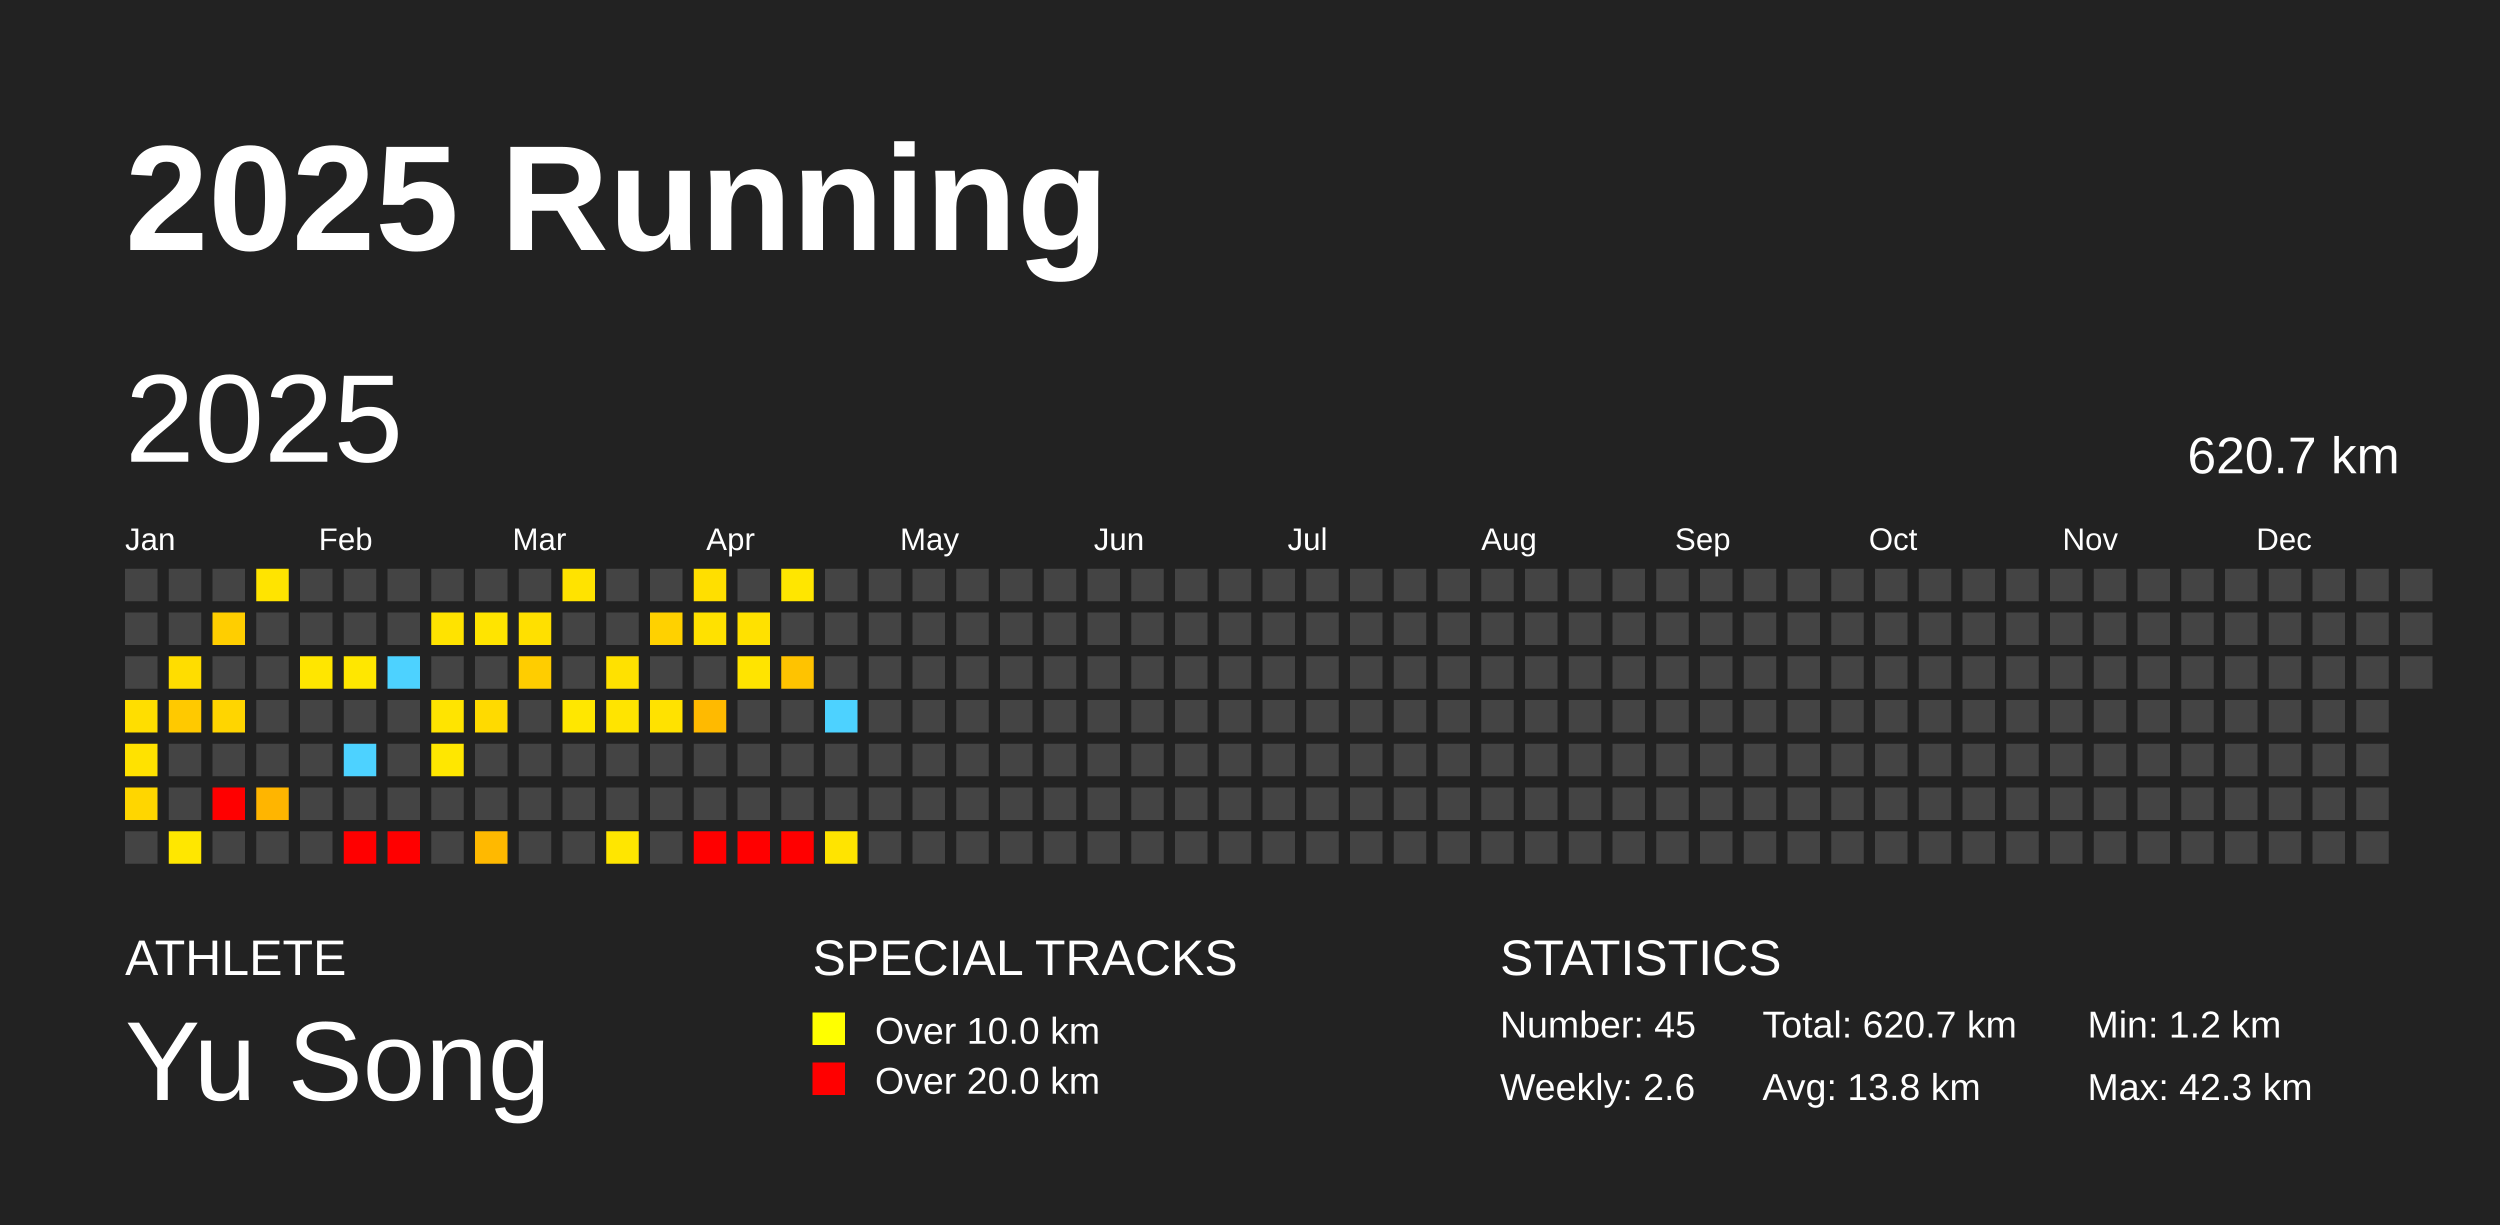
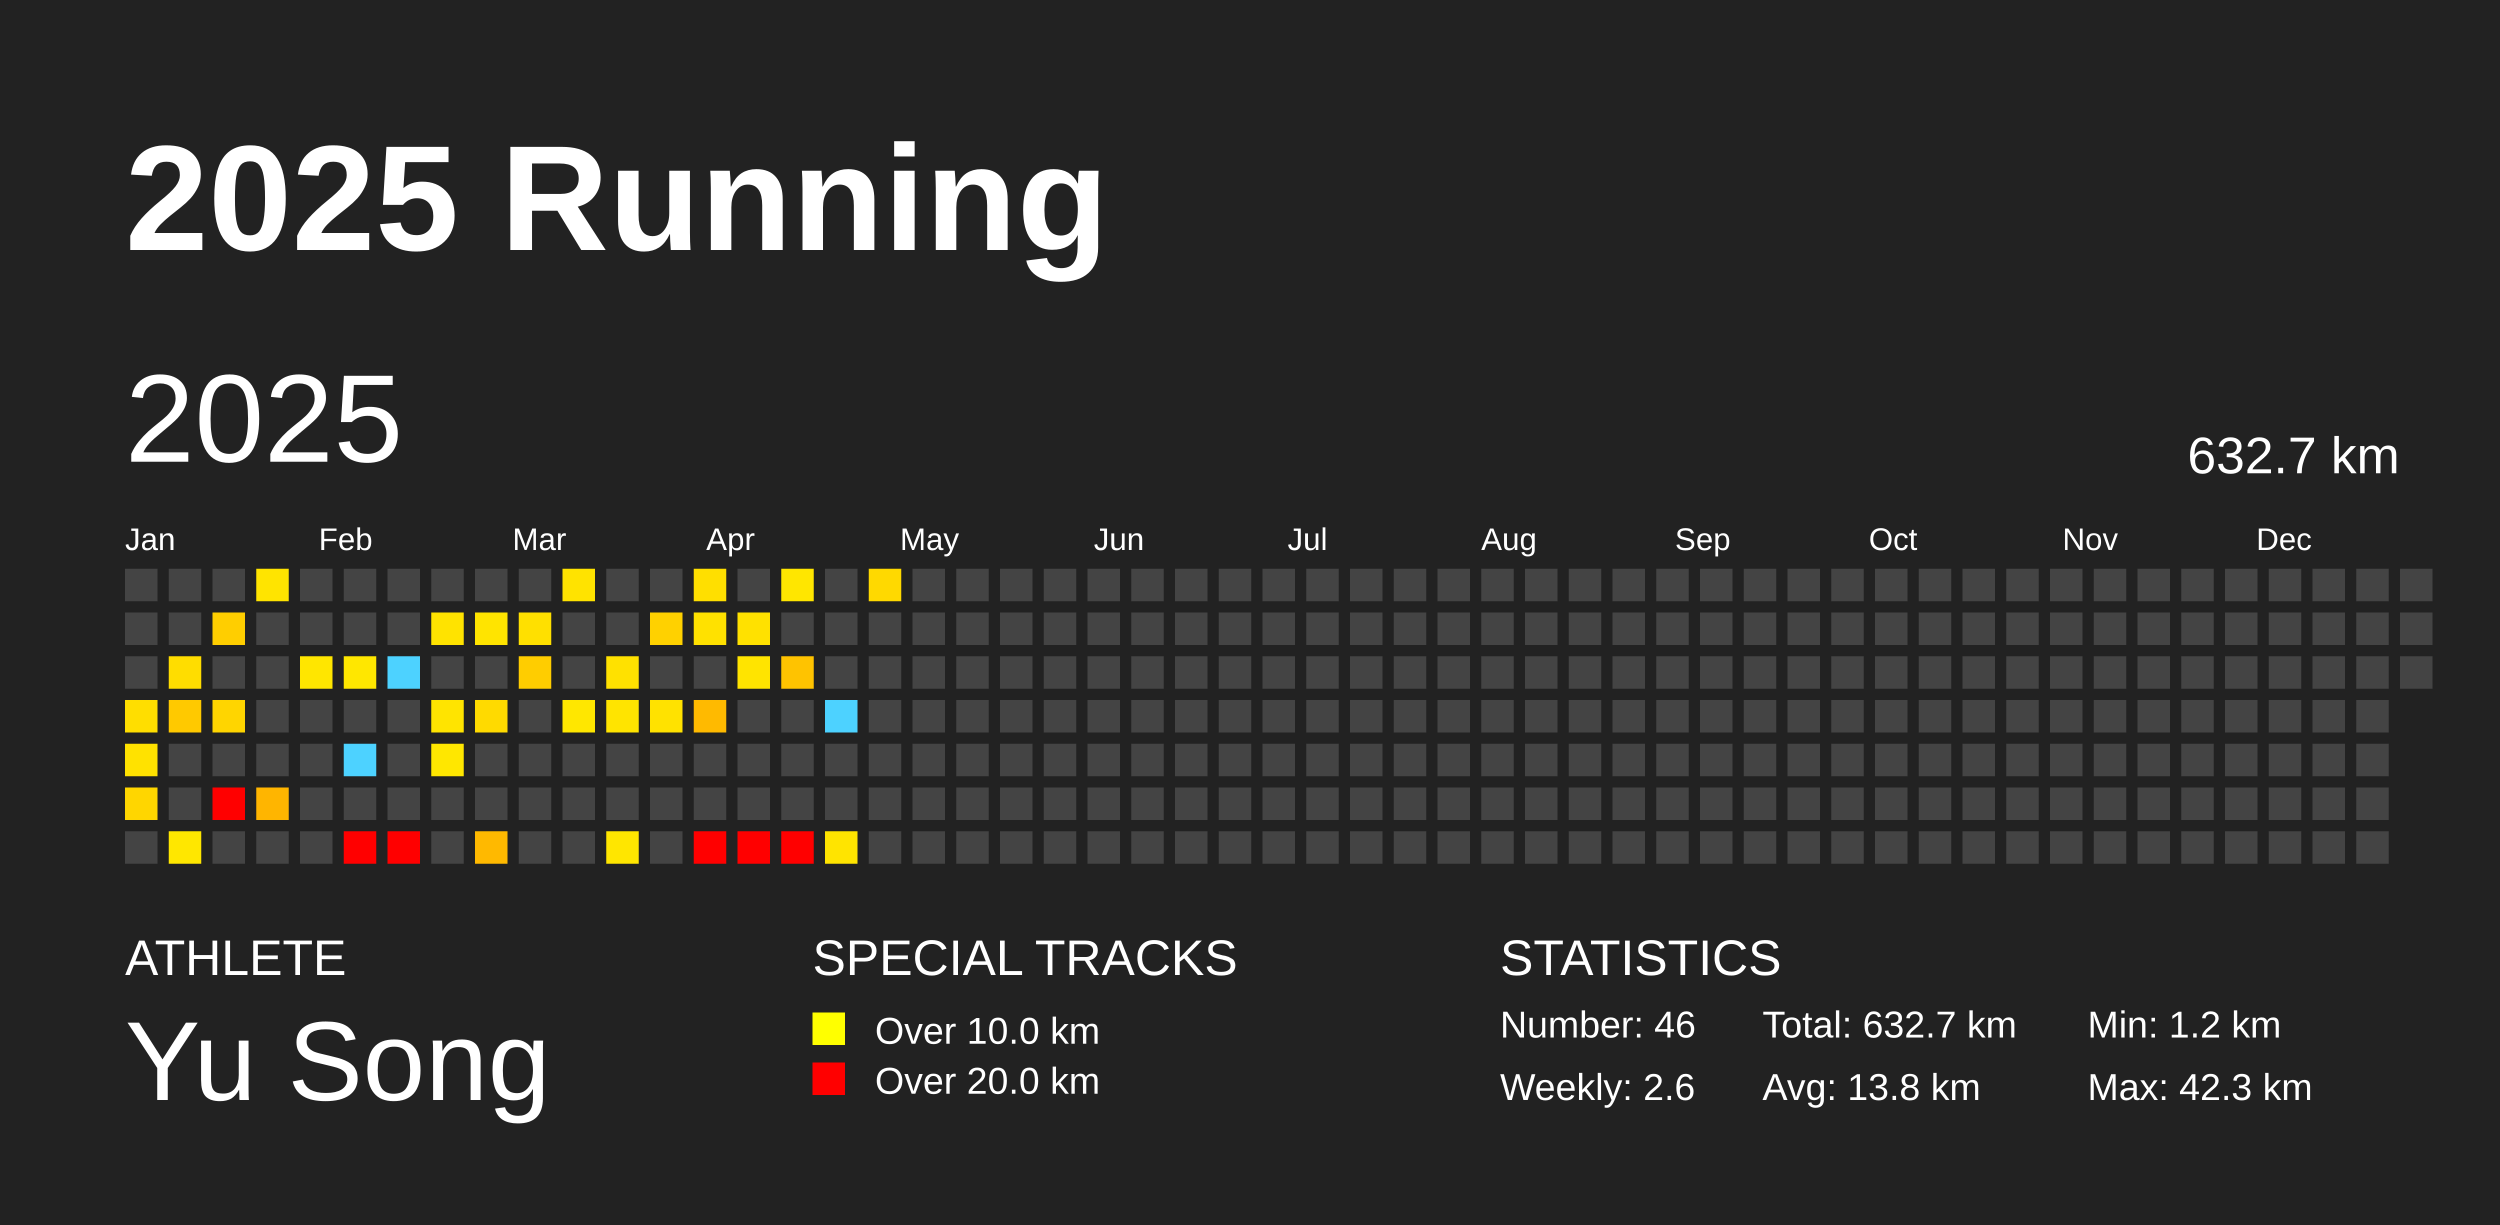
<svg xmlns="http://www.w3.org/2000/svg" baseProfile="full" height="98mm" version="1.1" viewBox="0,0,200,98" width="200mm">
  <defs />
  <rect fill="#222222" height="98" width="200" x="0" y="0" />
  <text fill="#FFFFFF" style="font-size:12px; font-family:Arial; font-weight:bold;" x="10" y="20">2025 Running</text>
  <text fill="#FFFFFF" style="font-size:4px; font-family:Arial" x="10" y="78">ATHLETE</text>
  <text fill="#FFFFFF" style="font-size:9px; font-family:Arial" x="10" y="88">Yu Song</text>
  <text fill="#FFFFFF" style="font-size:4px; font-family:Arial" x="65" y="78">SPECIAL TRACKS</text>
  <rect fill="yellow" height="2.6" width="2.6" x="65" y="81" />
  <text fill="#FFFFFF" style="font-size:3px; font-family:Arial" x="70" y="83.5">Over 10.0 km</text>
  <rect fill="red" height="2.6" width="2.6" x="65" y="85" />
  <text fill="#FFFFFF" style="font-size:3px; font-family:Arial" x="70" y="87.5">Over 20.0 km</text>
  <text fill="#FFFFFF" style="font-size:4px; font-family:Arial" x="120" y="78">STATISTICS</text>
-   <text fill="#FFFFFF" style="font-size:3px; font-family:Arial" x="120" y="83">Number: 45</text>
+   <text fill="#FFFFFF" style="font-size:3px; font-family:Arial" x="120" y="83">Number: 46</text>
  <text fill="#FFFFFF" style="font-size:3px; font-family:Arial" x="120" y="88">Weekly: 2.6</text>
-   <text fill="#FFFFFF" style="font-size:3px; font-family:Arial" x="141" y="83">Total: 620.7 km</text>
+   <text fill="#FFFFFF" style="font-size:3px; font-family:Arial" x="141" y="83">Total: 632.7 km</text>
  <text fill="#FFFFFF" style="font-size:3px; font-family:Arial" x="141" y="88">Avg: 13.8 km</text>
  <text fill="#FFFFFF" style="font-size:3px; font-family:Arial" x="167" y="83">Min: 1.2 km</text>
  <text fill="#FFFFFF" style="font-size:3px; font-family:Arial" x="167" y="88">Max: 42.3 km</text>
  <text dominant-baseline="hanging" fill="#FFFFFF" style="font-size:10.0px; font-family:Arial;" x="10" y="30">2025</text>
-   <text dominant-baseline="hanging" fill="#FFFFFF" style="font-size:4.125px; font-family:Arial;" x="175" y="35">620.7 km</text>
+   <text dominant-baseline="hanging" fill="#FFFFFF" style="font-size:4.125px; font-family:Arial;" x="175" y="35">632.7 km</text>
  <text fill="#FFFFFF" style="font-size:2.5px; font-family:Arial" x="10.0" y="44">Jan</text>
  <text fill="#FFFFFF" style="font-size:2.5px; font-family:Arial" x="25.5" y="44">Feb</text>
  <text fill="#FFFFFF" style="font-size:2.5px; font-family:Arial" x="41.0" y="44">Mar</text>
  <text fill="#FFFFFF" style="font-size:2.5px; font-family:Arial" x="56.5" y="44">Apr</text>
  <text fill="#FFFFFF" style="font-size:2.5px; font-family:Arial" x="72.0" y="44">May</text>
  <text fill="#FFFFFF" style="font-size:2.5px; font-family:Arial" x="87.5" y="44">Jun</text>
  <text fill="#FFFFFF" style="font-size:2.5px; font-family:Arial" x="103.0" y="44">Jul</text>
  <text fill="#FFFFFF" style="font-size:2.5px; font-family:Arial" x="118.5" y="44">Aug</text>
  <text fill="#FFFFFF" style="font-size:2.5px; font-family:Arial" x="134.0" y="44">Sep</text>
  <text fill="#FFFFFF" style="font-size:2.5px; font-family:Arial" x="149.5" y="44">Oct</text>
  <text fill="#FFFFFF" style="font-size:2.5px; font-family:Arial" x="165.0" y="44">Nov</text>
  <text fill="#FFFFFF" style="font-size:2.5px; font-family:Arial" x="180.5" y="44">Dec</text>
  <rect fill="#444444" height="2.6" width="2.6" x="10.0" y="45.5" />
  <rect fill="#444444" height="2.6" width="2.6" x="10.0" y="49.0" />
  <rect fill="#444444" height="2.6" width="2.6" x="10.0" y="52.5" />
  <rect fill="#ffde00" height="2.6" width="2.6" x="10.0" y="56.0" />
  <rect fill="#ffe200" height="2.6" width="2.6" x="10.0" y="59.5" />
  <rect fill="#ffd600" height="2.6" width="2.6" x="10.0" y="63.0" />
  <rect fill="#444444" height="2.6" width="2.6" x="10.0" y="66.5" />
  <rect fill="#444444" height="2.6" width="2.6" x="13.5" y="45.5" />
  <rect fill="#444444" height="2.6" width="2.6" x="13.5" y="49.0" />
  <rect fill="#ffdd00" height="2.6" width="2.6" x="13.5" y="52.5" />
  <rect fill="#ffc900" height="2.6" width="2.6" x="13.5" y="56.0" />
  <rect fill="#444444" height="2.6" width="2.6" x="13.5" y="59.5" />
  <rect fill="#444444" height="2.6" width="2.6" x="13.5" y="63.0" />
  <rect fill="#ffe700" height="2.6" width="2.6" x="13.5" y="66.5" />
  <rect fill="#444444" height="2.6" width="2.6" x="17.0" y="45.5" />
  <rect fill="#ffce00" height="2.6" width="2.6" x="17.0" y="49.0" />
  <rect fill="#444444" height="2.6" width="2.6" x="17.0" y="52.5" />
  <rect fill="#ffd500" height="2.6" width="2.6" x="17.0" y="56.0" />
  <rect fill="#444444" height="2.6" width="2.6" x="17.0" y="59.5" />
  <rect fill="red" height="2.6" width="2.6" x="17.0" y="63.0" />
  <rect fill="#444444" height="2.6" width="2.6" x="17.0" y="66.5" />
  <rect fill="#ffe400" height="2.6" width="2.6" x="20.5" y="45.5" />
  <rect fill="#444444" height="2.6" width="2.6" x="20.5" y="49.0" />
  <rect fill="#444444" height="2.6" width="2.6" x="20.5" y="52.5" />
  <rect fill="#444444" height="2.6" width="2.6" x="20.5" y="56.0" />
  <rect fill="#444444" height="2.6" width="2.6" x="20.5" y="59.5" />
  <rect fill="#ffb500" height="2.6" width="2.6" x="20.5" y="63.0" />
  <rect fill="#444444" height="2.6" width="2.6" x="20.5" y="66.5" />
  <rect fill="#444444" height="2.6" width="2.6" x="24.0" y="45.5" />
  <rect fill="#444444" height="2.6" width="2.6" x="24.0" y="49.0" />
  <rect fill="#ffe600" height="2.6" width="2.6" x="24.0" y="52.5" />
  <rect fill="#444444" height="2.6" width="2.6" x="24.0" y="56.0" />
  <rect fill="#444444" height="2.6" width="2.6" x="24.0" y="59.5" />
  <rect fill="#444444" height="2.6" width="2.6" x="24.0" y="63.0" />
  <rect fill="#444444" height="2.6" width="2.6" x="24.0" y="66.5" />
  <rect fill="#444444" height="2.6" width="2.6" x="27.5" y="45.5" />
  <rect fill="#444444" height="2.6" width="2.6" x="27.5" y="49.0" />
  <rect fill="#ffe700" height="2.6" width="2.6" x="27.5" y="52.5" />
  <rect fill="#444444" height="2.6" width="2.6" x="27.5" y="56.0" />
  <rect fill="#4dd2ff" height="2.6" width="2.6" x="27.5" y="59.5" />
  <rect fill="#444444" height="2.6" width="2.6" x="27.5" y="63.0" />
  <rect fill="red" height="2.6" width="2.6" x="27.5" y="66.5" />
  <rect fill="#444444" height="2.6" width="2.6" x="31.0" y="45.5" />
  <rect fill="#444444" height="2.6" width="2.6" x="31.0" y="49.0" />
  <rect fill="#4dd2ff" height="2.6" width="2.6" x="31.0" y="52.5" />
  <rect fill="#444444" height="2.6" width="2.6" x="31.0" y="56.0" />
  <rect fill="#444444" height="2.6" width="2.6" x="31.0" y="59.5" />
  <rect fill="#444444" height="2.6" width="2.6" x="31.0" y="63.0" />
  <rect fill="red" height="2.6" width="2.6" x="31.0" y="66.5" />
  <rect fill="#444444" height="2.6" width="2.6" x="34.5" y="45.5" />
  <rect fill="#ffe300" height="2.6" width="2.6" x="34.5" y="49.0" />
  <rect fill="#444444" height="2.6" width="2.6" x="34.5" y="52.5" />
  <rect fill="#ffe400" height="2.6" width="2.6" x="34.5" y="56.0" />
  <rect fill="#ffe700" height="2.6" width="2.6" x="34.5" y="59.5" />
  <rect fill="#444444" height="2.6" width="2.6" x="34.5" y="63.0" />
  <rect fill="#444444" height="2.6" width="2.6" x="34.5" y="66.5" />
  <rect fill="#444444" height="2.6" width="2.6" x="38.0" y="45.5" />
  <rect fill="#ffe400" height="2.6" width="2.6" x="38.0" y="49.0" />
  <rect fill="#444444" height="2.6" width="2.6" x="38.0" y="52.5" />
  <rect fill="#ffda00" height="2.6" width="2.6" x="38.0" y="56.0" />
  <rect fill="#444444" height="2.6" width="2.6" x="38.0" y="59.5" />
  <rect fill="#444444" height="2.6" width="2.6" x="38.0" y="63.0" />
  <rect fill="#ffb900" height="2.6" width="2.6" x="38.0" y="66.5" />
  <rect fill="#444444" height="2.6" width="2.6" x="41.5" y="45.5" />
  <rect fill="#ffe000" height="2.6" width="2.6" x="41.5" y="49.0" />
  <rect fill="#ffcd00" height="2.6" width="2.6" x="41.5" y="52.5" />
  <rect fill="#444444" height="2.6" width="2.6" x="41.5" y="56.0" />
  <rect fill="#444444" height="2.6" width="2.6" x="41.5" y="59.5" />
  <rect fill="#444444" height="2.6" width="2.6" x="41.5" y="63.0" />
  <rect fill="#444444" height="2.6" width="2.6" x="41.5" y="66.5" />
  <rect fill="#ffe300" height="2.6" width="2.6" x="45.0" y="45.5" />
  <rect fill="#444444" height="2.6" width="2.6" x="45.0" y="49.0" />
  <rect fill="#444444" height="2.6" width="2.6" x="45.0" y="52.5" />
  <rect fill="#ffe700" height="2.6" width="2.6" x="45.0" y="56.0" />
  <rect fill="#444444" height="2.6" width="2.6" x="45.0" y="59.5" />
  <rect fill="#444444" height="2.6" width="2.6" x="45.0" y="63.0" />
  <rect fill="#444444" height="2.6" width="2.6" x="45.0" y="66.5" />
  <rect fill="#444444" height="2.6" width="2.6" x="48.5" y="45.5" />
  <rect fill="#444444" height="2.6" width="2.6" x="48.5" y="49.0" />
  <rect fill="#ffe100" height="2.6" width="2.6" x="48.5" y="52.5" />
  <rect fill="#ffe400" height="2.6" width="2.6" x="48.5" y="56.0" />
  <rect fill="#444444" height="2.6" width="2.6" x="48.5" y="59.5" />
  <rect fill="#444444" height="2.6" width="2.6" x="48.5" y="63.0" />
  <rect fill="#ffe600" height="2.6" width="2.6" x="48.5" y="66.5" />
  <rect fill="#444444" height="2.6" width="2.6" x="52.0" y="45.5" />
  <rect fill="#ffd100" height="2.6" width="2.6" x="52.0" y="49.0" />
  <rect fill="#444444" height="2.6" width="2.6" x="52.0" y="52.5" />
  <rect fill="#ffe200" height="2.6" width="2.6" x="52.0" y="56.0" />
  <rect fill="#444444" height="2.6" width="2.6" x="52.0" y="59.5" />
  <rect fill="#444444" height="2.6" width="2.6" x="52.0" y="63.0" />
  <rect fill="#444444" height="2.6" width="2.6" x="52.0" y="66.5" />
  <rect fill="#ffdf00" height="2.6" width="2.6" x="55.5" y="45.5" />
  <rect fill="#ffe100" height="2.6" width="2.6" x="55.5" y="49.0" />
  <rect fill="#444444" height="2.6" width="2.6" x="55.5" y="52.5" />
  <rect fill="#ffba00" height="2.6" width="2.6" x="55.5" y="56.0" />
  <rect fill="#444444" height="2.6" width="2.6" x="55.5" y="59.5" />
  <rect fill="#444444" height="2.6" width="2.6" x="55.5" y="63.0" />
  <rect fill="red" height="2.6" width="2.6" x="55.5" y="66.5" />
  <rect fill="#444444" height="2.6" width="2.6" x="59.0" y="45.5" />
  <rect fill="#ffe100" height="2.6" width="2.6" x="59.0" y="49.0" />
  <rect fill="#ffe400" height="2.6" width="2.6" x="59.0" y="52.5" />
  <rect fill="#444444" height="2.6" width="2.6" x="59.0" y="56.0" />
  <rect fill="#444444" height="2.6" width="2.6" x="59.0" y="59.5" />
  <rect fill="#444444" height="2.6" width="2.6" x="59.0" y="63.0" />
  <rect fill="red" height="2.6" width="2.6" x="59.0" y="66.5" />
  <rect fill="#ffe600" height="2.6" width="2.6" x="62.5" y="45.5" />
  <rect fill="#444444" height="2.6" width="2.6" x="62.5" y="49.0" />
  <rect fill="#ffc300" height="2.6" width="2.6" x="62.5" y="52.5" />
  <rect fill="#444444" height="2.6" width="2.6" x="62.5" y="56.0" />
  <rect fill="#444444" height="2.6" width="2.6" x="62.5" y="59.5" />
  <rect fill="#444444" height="2.6" width="2.6" x="62.5" y="63.0" />
  <rect fill="red" height="2.6" width="2.6" x="62.5" y="66.5" />
  <rect fill="#444444" height="2.6" width="2.6" x="66.0" y="45.5" />
  <rect fill="#444444" height="2.6" width="2.6" x="66.0" y="49.0" />
  <rect fill="#444444" height="2.6" width="2.6" x="66.0" y="52.5" />
  <rect fill="#4dd2ff" height="2.6" width="2.6" x="66.0" y="56.0" />
  <rect fill="#444444" height="2.6" width="2.6" x="66.0" y="59.5" />
  <rect fill="#444444" height="2.6" width="2.6" x="66.0" y="63.0" />
  <rect fill="#ffe400" height="2.6" width="2.6" x="66.0" y="66.5" />
-   <rect fill="#444444" height="2.6" width="2.6" x="69.5" y="45.5" />
+   <rect fill="#ffd900" height="2.6" width="2.6" x="69.5" y="45.5" />
  <rect fill="#444444" height="2.6" width="2.6" x="69.5" y="49.0" />
  <rect fill="#444444" height="2.6" width="2.6" x="69.5" y="52.5" />
  <rect fill="#444444" height="2.6" width="2.6" x="69.5" y="56.0" />
  <rect fill="#444444" height="2.6" width="2.6" x="69.5" y="59.5" />
  <rect fill="#444444" height="2.6" width="2.6" x="69.5" y="63.0" />
  <rect fill="#444444" height="2.6" width="2.6" x="69.5" y="66.5" />
  <rect fill="#444444" height="2.6" width="2.6" x="73.0" y="45.5" />
  <rect fill="#444444" height="2.6" width="2.6" x="73.0" y="49.0" />
  <rect fill="#444444" height="2.6" width="2.6" x="73.0" y="52.5" />
  <rect fill="#444444" height="2.6" width="2.6" x="73.0" y="56.0" />
  <rect fill="#444444" height="2.6" width="2.6" x="73.0" y="59.5" />
  <rect fill="#444444" height="2.6" width="2.6" x="73.0" y="63.0" />
  <rect fill="#444444" height="2.6" width="2.6" x="73.0" y="66.5" />
  <rect fill="#444444" height="2.6" width="2.6" x="76.5" y="45.5" />
  <rect fill="#444444" height="2.6" width="2.6" x="76.5" y="49.0" />
  <rect fill="#444444" height="2.6" width="2.6" x="76.5" y="52.5" />
  <rect fill="#444444" height="2.6" width="2.6" x="76.5" y="56.0" />
  <rect fill="#444444" height="2.6" width="2.6" x="76.5" y="59.5" />
  <rect fill="#444444" height="2.6" width="2.6" x="76.5" y="63.0" />
  <rect fill="#444444" height="2.6" width="2.6" x="76.5" y="66.5" />
  <rect fill="#444444" height="2.6" width="2.6" x="80.0" y="45.5" />
  <rect fill="#444444" height="2.6" width="2.6" x="80.0" y="49.0" />
  <rect fill="#444444" height="2.6" width="2.6" x="80.0" y="52.5" />
  <rect fill="#444444" height="2.6" width="2.6" x="80.0" y="56.0" />
  <rect fill="#444444" height="2.6" width="2.6" x="80.0" y="59.5" />
  <rect fill="#444444" height="2.6" width="2.6" x="80.0" y="63.0" />
  <rect fill="#444444" height="2.6" width="2.6" x="80.0" y="66.5" />
  <rect fill="#444444" height="2.6" width="2.6" x="83.5" y="45.5" />
  <rect fill="#444444" height="2.6" width="2.6" x="83.5" y="49.0" />
  <rect fill="#444444" height="2.6" width="2.6" x="83.5" y="52.5" />
  <rect fill="#444444" height="2.6" width="2.6" x="83.5" y="56.0" />
  <rect fill="#444444" height="2.6" width="2.6" x="83.5" y="59.5" />
  <rect fill="#444444" height="2.6" width="2.6" x="83.5" y="63.0" />
  <rect fill="#444444" height="2.6" width="2.6" x="83.5" y="66.5" />
  <rect fill="#444444" height="2.6" width="2.6" x="87.0" y="45.5" />
  <rect fill="#444444" height="2.6" width="2.6" x="87.0" y="49.0" />
  <rect fill="#444444" height="2.6" width="2.6" x="87.0" y="52.5" />
  <rect fill="#444444" height="2.6" width="2.6" x="87.0" y="56.0" />
  <rect fill="#444444" height="2.6" width="2.6" x="87.0" y="59.5" />
  <rect fill="#444444" height="2.6" width="2.6" x="87.0" y="63.0" />
  <rect fill="#444444" height="2.6" width="2.6" x="87.0" y="66.5" />
  <rect fill="#444444" height="2.6" width="2.6" x="90.5" y="45.5" />
  <rect fill="#444444" height="2.6" width="2.6" x="90.5" y="49.0" />
  <rect fill="#444444" height="2.6" width="2.6" x="90.5" y="52.5" />
  <rect fill="#444444" height="2.6" width="2.6" x="90.5" y="56.0" />
  <rect fill="#444444" height="2.6" width="2.6" x="90.5" y="59.5" />
  <rect fill="#444444" height="2.6" width="2.6" x="90.5" y="63.0" />
  <rect fill="#444444" height="2.6" width="2.6" x="90.5" y="66.5" />
  <rect fill="#444444" height="2.6" width="2.6" x="94.0" y="45.5" />
  <rect fill="#444444" height="2.6" width="2.6" x="94.0" y="49.0" />
  <rect fill="#444444" height="2.6" width="2.6" x="94.0" y="52.5" />
  <rect fill="#444444" height="2.6" width="2.6" x="94.0" y="56.0" />
  <rect fill="#444444" height="2.6" width="2.6" x="94.0" y="59.5" />
  <rect fill="#444444" height="2.6" width="2.6" x="94.0" y="63.0" />
  <rect fill="#444444" height="2.6" width="2.6" x="94.0" y="66.5" />
  <rect fill="#444444" height="2.6" width="2.6" x="97.5" y="45.5" />
  <rect fill="#444444" height="2.6" width="2.6" x="97.5" y="49.0" />
  <rect fill="#444444" height="2.6" width="2.6" x="97.5" y="52.5" />
  <rect fill="#444444" height="2.6" width="2.6" x="97.5" y="56.0" />
  <rect fill="#444444" height="2.6" width="2.6" x="97.5" y="59.5" />
  <rect fill="#444444" height="2.6" width="2.6" x="97.5" y="63.0" />
  <rect fill="#444444" height="2.6" width="2.6" x="97.5" y="66.5" />
  <rect fill="#444444" height="2.6" width="2.6" x="101.0" y="45.5" />
  <rect fill="#444444" height="2.6" width="2.6" x="101.0" y="49.0" />
  <rect fill="#444444" height="2.6" width="2.6" x="101.0" y="52.5" />
  <rect fill="#444444" height="2.6" width="2.6" x="101.0" y="56.0" />
  <rect fill="#444444" height="2.6" width="2.6" x="101.0" y="59.5" />
  <rect fill="#444444" height="2.6" width="2.6" x="101.0" y="63.0" />
  <rect fill="#444444" height="2.6" width="2.6" x="101.0" y="66.5" />
  <rect fill="#444444" height="2.6" width="2.6" x="104.5" y="45.5" />
  <rect fill="#444444" height="2.6" width="2.6" x="104.5" y="49.0" />
  <rect fill="#444444" height="2.6" width="2.6" x="104.5" y="52.5" />
  <rect fill="#444444" height="2.6" width="2.6" x="104.5" y="56.0" />
  <rect fill="#444444" height="2.6" width="2.6" x="104.5" y="59.5" />
  <rect fill="#444444" height="2.6" width="2.6" x="104.5" y="63.0" />
  <rect fill="#444444" height="2.6" width="2.6" x="104.5" y="66.5" />
  <rect fill="#444444" height="2.6" width="2.6" x="108.0" y="45.5" />
  <rect fill="#444444" height="2.6" width="2.6" x="108.0" y="49.0" />
  <rect fill="#444444" height="2.6" width="2.6" x="108.0" y="52.5" />
  <rect fill="#444444" height="2.6" width="2.6" x="108.0" y="56.0" />
  <rect fill="#444444" height="2.6" width="2.6" x="108.0" y="59.5" />
  <rect fill="#444444" height="2.6" width="2.6" x="108.0" y="63.0" />
  <rect fill="#444444" height="2.6" width="2.6" x="108.0" y="66.5" />
  <rect fill="#444444" height="2.6" width="2.6" x="111.5" y="45.5" />
  <rect fill="#444444" height="2.6" width="2.6" x="111.5" y="49.0" />
  <rect fill="#444444" height="2.6" width="2.6" x="111.5" y="52.5" />
  <rect fill="#444444" height="2.6" width="2.6" x="111.5" y="56.0" />
  <rect fill="#444444" height="2.6" width="2.6" x="111.5" y="59.5" />
  <rect fill="#444444" height="2.6" width="2.6" x="111.5" y="63.0" />
  <rect fill="#444444" height="2.6" width="2.6" x="111.5" y="66.5" />
  <rect fill="#444444" height="2.6" width="2.6" x="115.0" y="45.5" />
  <rect fill="#444444" height="2.6" width="2.6" x="115.0" y="49.0" />
  <rect fill="#444444" height="2.6" width="2.6" x="115.0" y="52.5" />
  <rect fill="#444444" height="2.6" width="2.6" x="115.0" y="56.0" />
  <rect fill="#444444" height="2.6" width="2.6" x="115.0" y="59.5" />
  <rect fill="#444444" height="2.6" width="2.6" x="115.0" y="63.0" />
  <rect fill="#444444" height="2.6" width="2.6" x="115.0" y="66.5" />
  <rect fill="#444444" height="2.6" width="2.6" x="118.5" y="45.5" />
  <rect fill="#444444" height="2.6" width="2.6" x="118.5" y="49.0" />
  <rect fill="#444444" height="2.6" width="2.6" x="118.5" y="52.5" />
  <rect fill="#444444" height="2.6" width="2.6" x="118.5" y="56.0" />
  <rect fill="#444444" height="2.6" width="2.6" x="118.5" y="59.5" />
  <rect fill="#444444" height="2.6" width="2.6" x="118.5" y="63.0" />
  <rect fill="#444444" height="2.6" width="2.6" x="118.5" y="66.5" />
  <rect fill="#444444" height="2.6" width="2.6" x="122.0" y="45.5" />
  <rect fill="#444444" height="2.6" width="2.6" x="122.0" y="49.0" />
  <rect fill="#444444" height="2.6" width="2.6" x="122.0" y="52.5" />
  <rect fill="#444444" height="2.6" width="2.6" x="122.0" y="56.0" />
  <rect fill="#444444" height="2.6" width="2.6" x="122.0" y="59.5" />
  <rect fill="#444444" height="2.6" width="2.6" x="122.0" y="63.0" />
  <rect fill="#444444" height="2.6" width="2.6" x="122.0" y="66.5" />
  <rect fill="#444444" height="2.6" width="2.6" x="125.5" y="45.5" />
  <rect fill="#444444" height="2.6" width="2.6" x="125.5" y="49.0" />
  <rect fill="#444444" height="2.6" width="2.6" x="125.5" y="52.5" />
  <rect fill="#444444" height="2.6" width="2.6" x="125.5" y="56.0" />
  <rect fill="#444444" height="2.6" width="2.6" x="125.5" y="59.5" />
  <rect fill="#444444" height="2.6" width="2.6" x="125.5" y="63.0" />
  <rect fill="#444444" height="2.6" width="2.6" x="125.5" y="66.5" />
  <rect fill="#444444" height="2.6" width="2.6" x="129.0" y="45.5" />
  <rect fill="#444444" height="2.6" width="2.6" x="129.0" y="49.0" />
  <rect fill="#444444" height="2.6" width="2.6" x="129.0" y="52.5" />
  <rect fill="#444444" height="2.6" width="2.6" x="129.0" y="56.0" />
  <rect fill="#444444" height="2.6" width="2.6" x="129.0" y="59.5" />
  <rect fill="#444444" height="2.6" width="2.6" x="129.0" y="63.0" />
  <rect fill="#444444" height="2.6" width="2.6" x="129.0" y="66.5" />
  <rect fill="#444444" height="2.6" width="2.6" x="132.5" y="45.5" />
  <rect fill="#444444" height="2.6" width="2.6" x="132.5" y="49.0" />
  <rect fill="#444444" height="2.6" width="2.6" x="132.5" y="52.5" />
  <rect fill="#444444" height="2.6" width="2.6" x="132.5" y="56.0" />
  <rect fill="#444444" height="2.6" width="2.6" x="132.5" y="59.5" />
  <rect fill="#444444" height="2.6" width="2.6" x="132.5" y="63.0" />
  <rect fill="#444444" height="2.6" width="2.6" x="132.5" y="66.5" />
  <rect fill="#444444" height="2.6" width="2.6" x="136.0" y="45.5" />
  <rect fill="#444444" height="2.6" width="2.6" x="136.0" y="49.0" />
  <rect fill="#444444" height="2.6" width="2.6" x="136.0" y="52.5" />
  <rect fill="#444444" height="2.6" width="2.6" x="136.0" y="56.0" />
  <rect fill="#444444" height="2.6" width="2.6" x="136.0" y="59.5" />
  <rect fill="#444444" height="2.6" width="2.6" x="136.0" y="63.0" />
  <rect fill="#444444" height="2.6" width="2.6" x="136.0" y="66.5" />
  <rect fill="#444444" height="2.6" width="2.6" x="139.5" y="45.5" />
  <rect fill="#444444" height="2.6" width="2.6" x="139.5" y="49.0" />
  <rect fill="#444444" height="2.6" width="2.6" x="139.5" y="52.5" />
  <rect fill="#444444" height="2.6" width="2.6" x="139.5" y="56.0" />
  <rect fill="#444444" height="2.6" width="2.6" x="139.5" y="59.5" />
  <rect fill="#444444" height="2.6" width="2.6" x="139.5" y="63.0" />
  <rect fill="#444444" height="2.6" width="2.6" x="139.5" y="66.5" />
  <rect fill="#444444" height="2.6" width="2.6" x="143.0" y="45.5" />
  <rect fill="#444444" height="2.6" width="2.6" x="143.0" y="49.0" />
  <rect fill="#444444" height="2.6" width="2.6" x="143.0" y="52.5" />
  <rect fill="#444444" height="2.6" width="2.6" x="143.0" y="56.0" />
  <rect fill="#444444" height="2.6" width="2.6" x="143.0" y="59.5" />
  <rect fill="#444444" height="2.6" width="2.6" x="143.0" y="63.0" />
  <rect fill="#444444" height="2.6" width="2.6" x="143.0" y="66.5" />
  <rect fill="#444444" height="2.6" width="2.6" x="146.5" y="45.5" />
  <rect fill="#444444" height="2.6" width="2.6" x="146.5" y="49.0" />
  <rect fill="#444444" height="2.6" width="2.6" x="146.5" y="52.5" />
  <rect fill="#444444" height="2.6" width="2.6" x="146.5" y="56.0" />
  <rect fill="#444444" height="2.6" width="2.6" x="146.5" y="59.5" />
  <rect fill="#444444" height="2.6" width="2.6" x="146.5" y="63.0" />
  <rect fill="#444444" height="2.6" width="2.6" x="146.5" y="66.5" />
  <rect fill="#444444" height="2.6" width="2.6" x="150.0" y="45.5" />
  <rect fill="#444444" height="2.6" width="2.6" x="150.0" y="49.0" />
  <rect fill="#444444" height="2.6" width="2.6" x="150.0" y="52.5" />
  <rect fill="#444444" height="2.6" width="2.6" x="150.0" y="56.0" />
  <rect fill="#444444" height="2.6" width="2.6" x="150.0" y="59.5" />
  <rect fill="#444444" height="2.6" width="2.6" x="150.0" y="63.0" />
  <rect fill="#444444" height="2.6" width="2.6" x="150.0" y="66.5" />
  <rect fill="#444444" height="2.6" width="2.6" x="153.5" y="45.5" />
  <rect fill="#444444" height="2.6" width="2.6" x="153.5" y="49.0" />
  <rect fill="#444444" height="2.6" width="2.6" x="153.5" y="52.5" />
  <rect fill="#444444" height="2.6" width="2.6" x="153.5" y="56.0" />
  <rect fill="#444444" height="2.6" width="2.6" x="153.5" y="59.5" />
  <rect fill="#444444" height="2.6" width="2.6" x="153.5" y="63.0" />
  <rect fill="#444444" height="2.6" width="2.6" x="153.5" y="66.5" />
  <rect fill="#444444" height="2.6" width="2.6" x="157.0" y="45.5" />
  <rect fill="#444444" height="2.6" width="2.6" x="157.0" y="49.0" />
  <rect fill="#444444" height="2.6" width="2.6" x="157.0" y="52.5" />
  <rect fill="#444444" height="2.6" width="2.6" x="157.0" y="56.0" />
  <rect fill="#444444" height="2.6" width="2.6" x="157.0" y="59.5" />
  <rect fill="#444444" height="2.6" width="2.6" x="157.0" y="63.0" />
  <rect fill="#444444" height="2.6" width="2.6" x="157.0" y="66.5" />
  <rect fill="#444444" height="2.6" width="2.6" x="160.5" y="45.5" />
  <rect fill="#444444" height="2.6" width="2.6" x="160.5" y="49.0" />
  <rect fill="#444444" height="2.6" width="2.6" x="160.5" y="52.5" />
  <rect fill="#444444" height="2.6" width="2.6" x="160.5" y="56.0" />
  <rect fill="#444444" height="2.6" width="2.6" x="160.5" y="59.5" />
  <rect fill="#444444" height="2.6" width="2.6" x="160.5" y="63.0" />
  <rect fill="#444444" height="2.6" width="2.6" x="160.5" y="66.5" />
  <rect fill="#444444" height="2.6" width="2.6" x="164.0" y="45.5" />
  <rect fill="#444444" height="2.6" width="2.6" x="164.0" y="49.0" />
  <rect fill="#444444" height="2.6" width="2.6" x="164.0" y="52.5" />
  <rect fill="#444444" height="2.6" width="2.6" x="164.0" y="56.0" />
  <rect fill="#444444" height="2.6" width="2.6" x="164.0" y="59.5" />
  <rect fill="#444444" height="2.6" width="2.6" x="164.0" y="63.0" />
  <rect fill="#444444" height="2.6" width="2.6" x="164.0" y="66.5" />
  <rect fill="#444444" height="2.6" width="2.6" x="167.5" y="45.5" />
  <rect fill="#444444" height="2.6" width="2.6" x="167.5" y="49.0" />
  <rect fill="#444444" height="2.6" width="2.6" x="167.5" y="52.5" />
  <rect fill="#444444" height="2.6" width="2.6" x="167.5" y="56.0" />
  <rect fill="#444444" height="2.6" width="2.6" x="167.5" y="59.5" />
  <rect fill="#444444" height="2.6" width="2.6" x="167.5" y="63.0" />
  <rect fill="#444444" height="2.6" width="2.6" x="167.5" y="66.5" />
  <rect fill="#444444" height="2.6" width="2.6" x="171.0" y="45.5" />
  <rect fill="#444444" height="2.6" width="2.6" x="171.0" y="49.0" />
  <rect fill="#444444" height="2.6" width="2.6" x="171.0" y="52.5" />
  <rect fill="#444444" height="2.6" width="2.6" x="171.0" y="56.0" />
  <rect fill="#444444" height="2.6" width="2.6" x="171.0" y="59.5" />
  <rect fill="#444444" height="2.6" width="2.6" x="171.0" y="63.0" />
  <rect fill="#444444" height="2.6" width="2.6" x="171.0" y="66.5" />
  <rect fill="#444444" height="2.6" width="2.6" x="174.5" y="45.5" />
  <rect fill="#444444" height="2.6" width="2.6" x="174.5" y="49.0" />
  <rect fill="#444444" height="2.6" width="2.6" x="174.5" y="52.5" />
  <rect fill="#444444" height="2.6" width="2.6" x="174.5" y="56.0" />
  <rect fill="#444444" height="2.6" width="2.6" x="174.5" y="59.5" />
  <rect fill="#444444" height="2.6" width="2.6" x="174.5" y="63.0" />
  <rect fill="#444444" height="2.6" width="2.6" x="174.5" y="66.5" />
  <rect fill="#444444" height="2.6" width="2.6" x="178.0" y="45.5" />
  <rect fill="#444444" height="2.6" width="2.6" x="178.0" y="49.0" />
  <rect fill="#444444" height="2.6" width="2.6" x="178.0" y="52.5" />
  <rect fill="#444444" height="2.6" width="2.6" x="178.0" y="56.0" />
  <rect fill="#444444" height="2.6" width="2.6" x="178.0" y="59.5" />
  <rect fill="#444444" height="2.6" width="2.6" x="178.0" y="63.0" />
  <rect fill="#444444" height="2.6" width="2.6" x="178.0" y="66.5" />
  <rect fill="#444444" height="2.6" width="2.6" x="181.5" y="45.5" />
  <rect fill="#444444" height="2.6" width="2.6" x="181.5" y="49.0" />
  <rect fill="#444444" height="2.6" width="2.6" x="181.5" y="52.5" />
  <rect fill="#444444" height="2.6" width="2.6" x="181.5" y="56.0" />
  <rect fill="#444444" height="2.6" width="2.6" x="181.5" y="59.5" />
  <rect fill="#444444" height="2.6" width="2.6" x="181.5" y="63.0" />
  <rect fill="#444444" height="2.6" width="2.6" x="181.5" y="66.5" />
  <rect fill="#444444" height="2.6" width="2.6" x="185.0" y="45.5" />
  <rect fill="#444444" height="2.6" width="2.6" x="185.0" y="49.0" />
  <rect fill="#444444" height="2.6" width="2.6" x="185.0" y="52.5" />
  <rect fill="#444444" height="2.6" width="2.6" x="185.0" y="56.0" />
  <rect fill="#444444" height="2.6" width="2.6" x="185.0" y="59.5" />
  <rect fill="#444444" height="2.6" width="2.6" x="185.0" y="63.0" />
  <rect fill="#444444" height="2.6" width="2.6" x="185.0" y="66.5" />
  <rect fill="#444444" height="2.6" width="2.6" x="188.5" y="45.5" />
  <rect fill="#444444" height="2.6" width="2.6" x="188.5" y="49.0" />
  <rect fill="#444444" height="2.6" width="2.6" x="188.5" y="52.5" />
  <rect fill="#444444" height="2.6" width="2.6" x="188.5" y="56.0" />
  <rect fill="#444444" height="2.6" width="2.6" x="188.5" y="59.5" />
  <rect fill="#444444" height="2.6" width="2.6" x="188.5" y="63.0" />
  <rect fill="#444444" height="2.6" width="2.6" x="188.5" y="66.5" />
  <rect fill="#444444" height="2.6" width="2.6" x="192.0" y="45.5" />
  <rect fill="#444444" height="2.6" width="2.6" x="192.0" y="49.0" />
  <rect fill="#444444" height="2.6" width="2.6" x="192.0" y="52.5" />
</svg>
